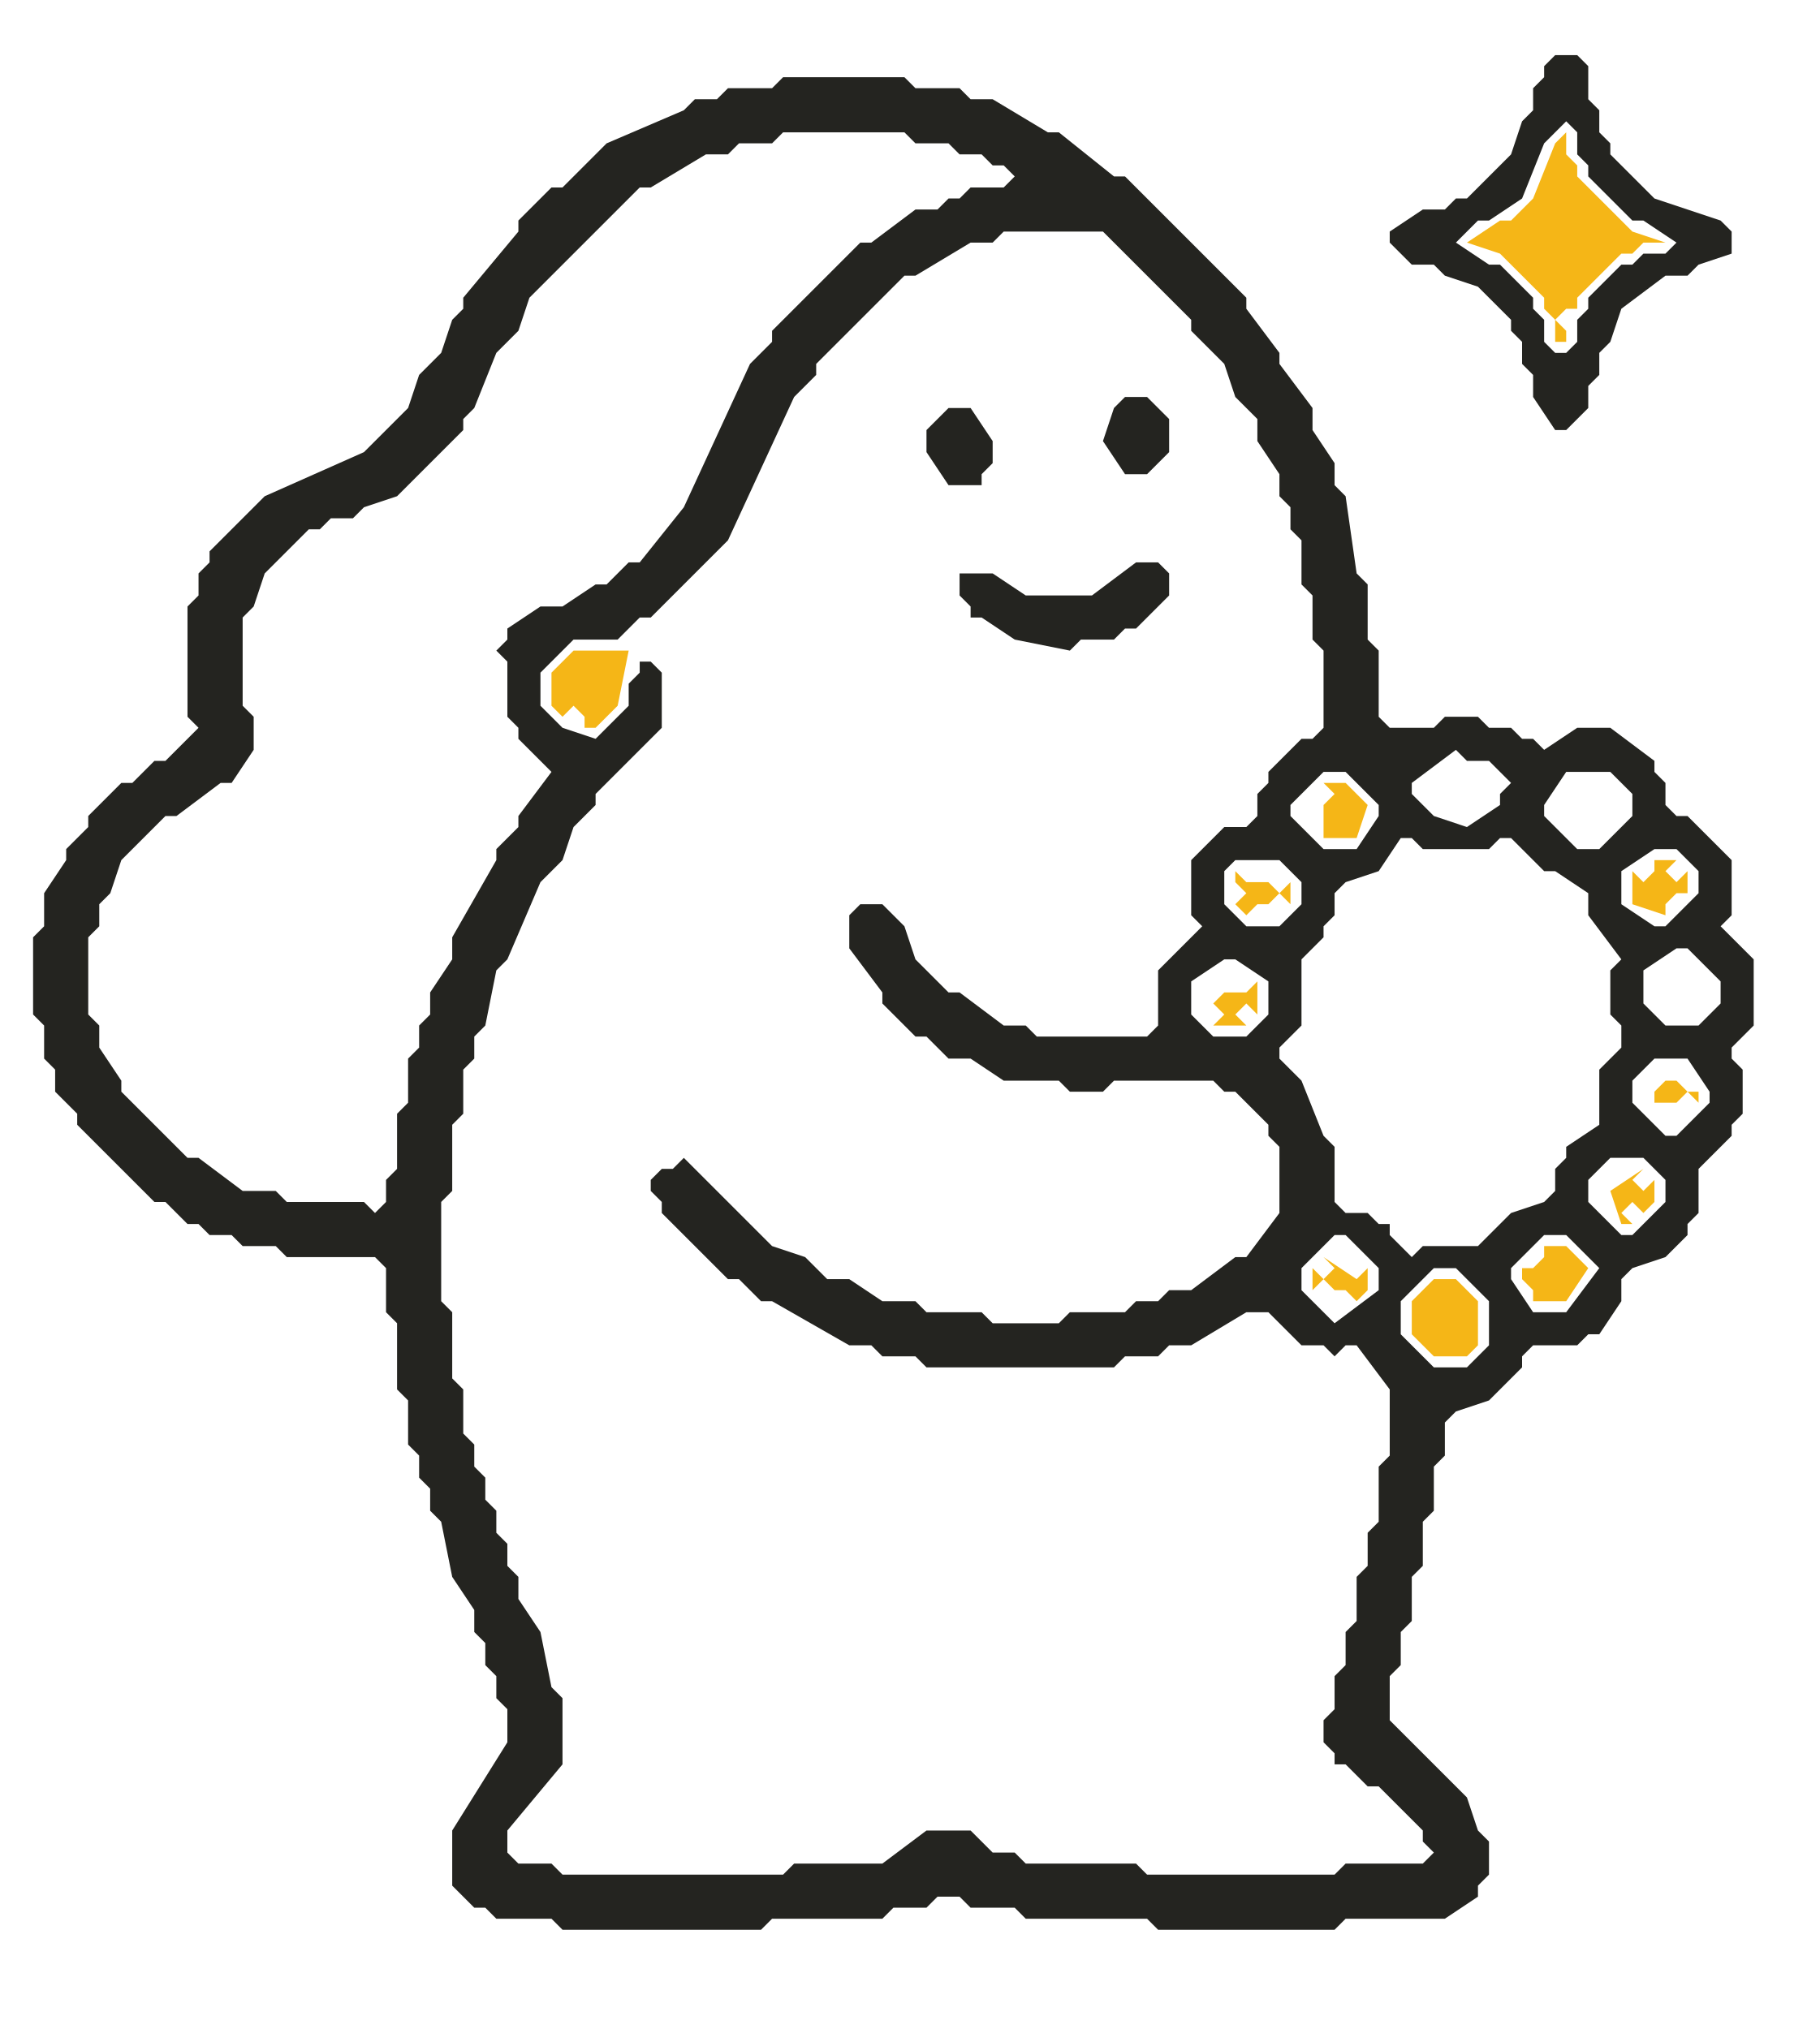
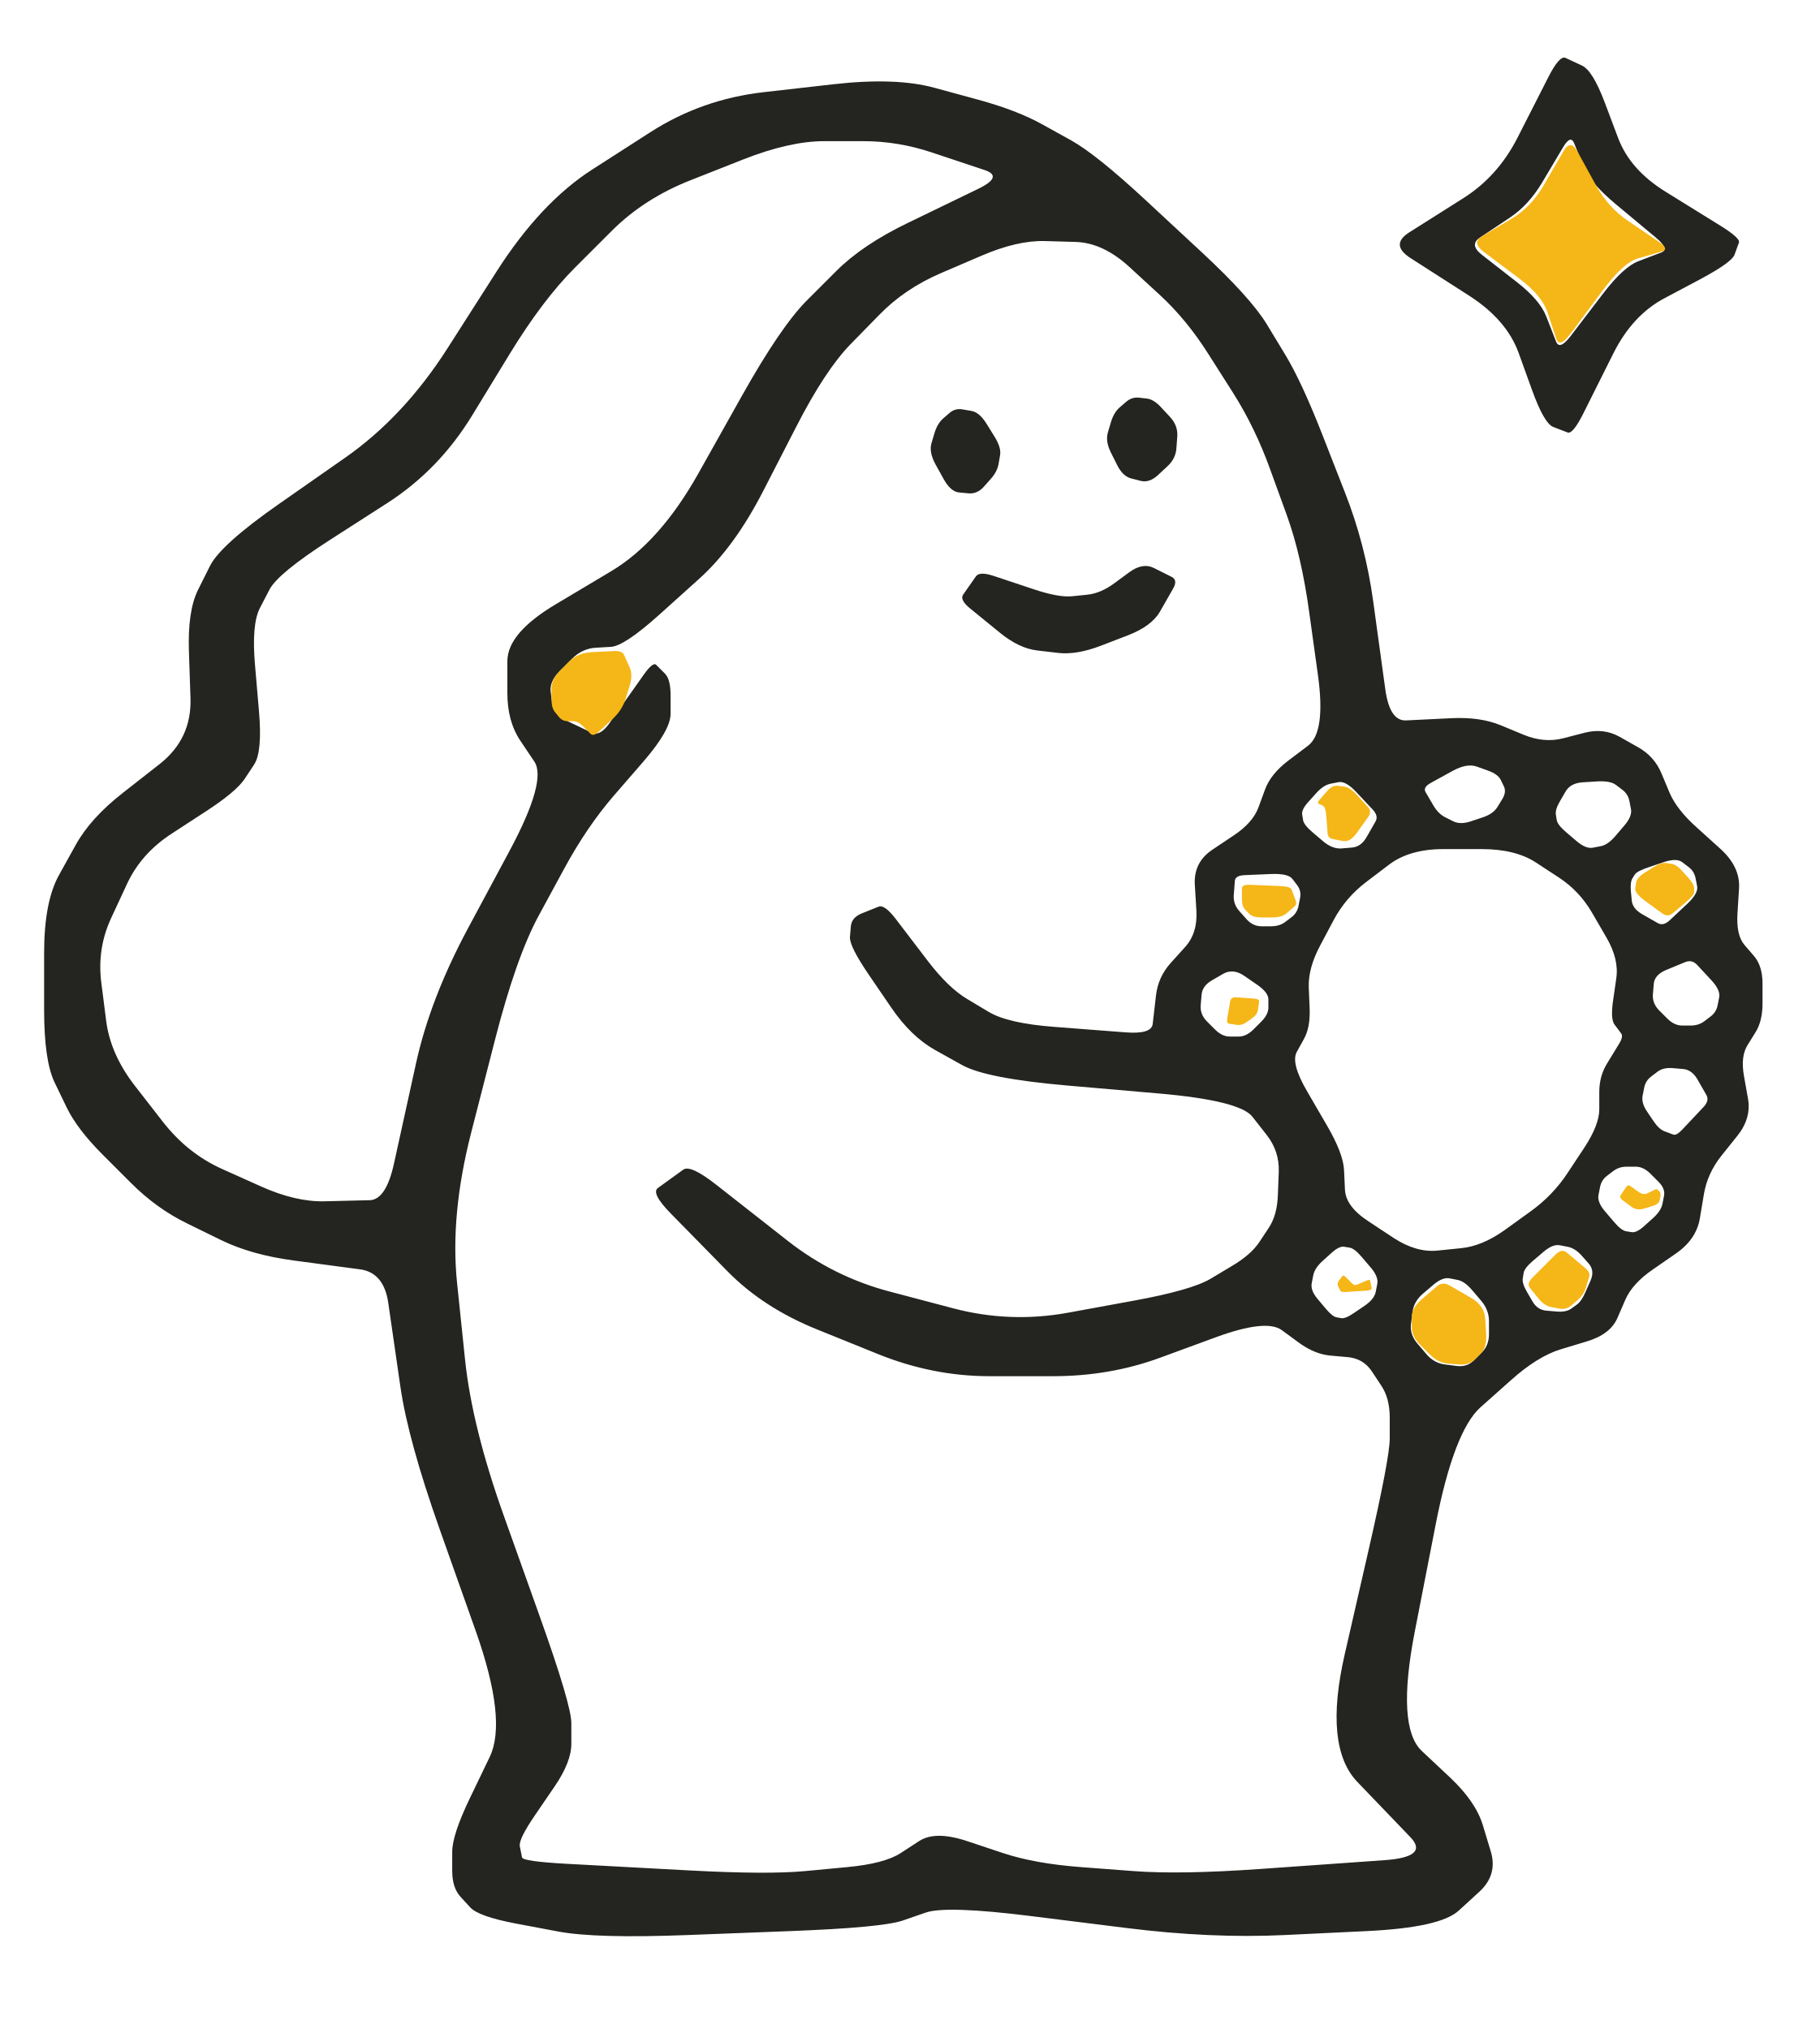
- <svg xmlns="http://www.w3.org/2000/svg" viewBox="0 0 165 184" role="img">
-   <path fill="#242420" fill-rule="evenodd" d="M130,115 L132,115 L135,118 L135,122 L133,124 L130,124 L127,121 L127,118 Z M140,112 L142,112 L145,115 L142,119 L139,119 L137,116 L137,115 Z M122,112 L125,115 L125,117 L121,120 L118,117 L118,115 L121,112 Z M146,105 L149,105 L151,107 L151,109 L148,112 L147,112 L144,109 L144,107 Z M150,96 L153,96 L155,99 L155,100 L152,103 L151,103 L148,100 L148,98 Z M111,87 L112,87 L115,89 L115,92 L113,94 L110,94 L108,92 L108,89 Z M152,86 L153,86 L156,89 L156,91 L154,93 L151,93 L149,91 L149,88 Z M111,79 L112,78 L116,78 L118,80 L118,82 L116,84 L113,84 L111,82 Z M150,77 L152,77 L154,79 L154,81 L151,84 L150,84 L147,82 L147,79 Z M137,76 L140,79 L141,79 L144,81 L144,83 L147,87 L146,88 L146,92 L147,93 L147,95 L145,97 L145,102 L142,104 L142,105 L141,106 L141,108 L140,109 L137,110 L134,113 L129,113 L128,114 L126,112 L126,111 L125,111 L124,110 L122,110 L121,109 L121,104 L120,103 L118,98 L116,96 L116,95 L118,93 L118,87 L120,85 L120,84 L121,83 L121,81 L122,80 L125,79 L127,76 L128,76 L129,77 L135,77 L136,76 Z M140,73 L142,70 L146,70 L148,72 L148,74 L145,77 L143,77 L140,74 Z M120,70 L122,70 L125,73 L125,74 L123,77 L120,77 L117,74 L117,73 Z M128,71 L132,68 L133,69 L135,69 L137,71 L136,72 L136,73 L133,75 L130,74 L128,72 Z M106,52 L105,51 L103,51 L99,54 L93,54 L90,52 L87,52 L87,54 L88,55 L88,56 L89,56 L92,58 L97,59 L98,58 L101,58 L102,57 L103,57 L106,54 Z M86,37 L84,39 L84,41 L86,44 L89,44 L89,43 L90,42 L90,40 L88,37 Z M102,36 L101,37 L100,40 L102,43 L104,43 L106,41 L106,38 L104,36 Z M100,21 L108,29 L108,30 L111,33 L112,36 L114,38 L114,40 L116,43 L116,45 L117,46 L117,48 L118,49 L118,53 L119,54 L119,58 L120,59 L120,66 L119,67 L118,67 L115,70 L115,71 L114,72 L114,74 L113,75 L111,75 L108,78 L108,83 L109,84 L105,88 L105,93 L104,94 L94,94 L93,93 L91,93 L87,90 L86,90 L83,87 L82,84 L80,82 L78,82 L77,83 L77,86 L80,90 L80,91 L83,94 L84,94 L86,96 L88,96 L91,98 L96,98 L97,99 L100,99 L101,98 L110,98 L111,99 L112,99 L115,102 L115,103 L116,104 L116,110 L113,114 L112,114 L108,117 L106,117 L105,118 L103,118 L102,119 L97,119 L96,120 L90,120 L89,119 L84,119 L83,118 L80,118 L77,116 L75,116 L73,114 L70,113 L62,105 L61,106 L60,106 L59,107 L59,108 L60,109 L60,110 L66,116 L67,116 L69,118 L70,118 L77,122 L79,122 L80,123 L83,123 L84,124 L101,124 L102,123 L105,123 L106,122 L108,122 L113,119 L115,119 L118,122 L120,122 L121,123 L122,122 L123,122 L126,126 L126,132 L125,133 L125,138 L124,139 L124,142 L123,143 L123,147 L122,148 L122,151 L121,152 L121,155 L120,156 L120,158 L121,159 L121,160 L122,160 L124,162 L125,162 L129,166 L129,167 L130,168 L129,169 L122,169 L121,170 L104,170 L103,169 L93,169 L92,168 L90,168 L88,166 L84,166 L80,169 L72,169 L71,170 L51,170 L50,169 L47,169 L46,168 L46,166 L51,160 L51,154 L50,153 L49,148 L47,145 L47,143 L46,142 L46,140 L45,139 L45,137 L44,136 L44,134 L43,133 L43,131 L42,130 L42,126 L41,125 L41,119 L40,118 L40,109 L41,108 L41,102 L42,101 L42,97 L43,96 L43,94 L44,93 L45,88 L46,87 L49,80 L51,78 L52,75 L54,73 L54,72 L60,66 L60,61 L59,60 L58,60 L58,61 L57,62 L57,64 L54,67 L51,66 L49,64 L49,61 L52,58 L56,58 L58,56 L59,56 L66,49 L72,36 L74,34 L74,33 L82,25 L83,25 L88,22 L90,22 L91,21 Z M91,15 L92,16 L91,17 L88,17 L87,18 L86,18 L85,19 L83,19 L79,22 L78,22 L70,30 L70,31 L68,33 L62,46 L58,51 L57,51 L55,53 L54,53 L51,55 L49,55 L46,57 L46,58 L45,59 L46,60 L46,65 L47,66 L47,67 L50,70 L47,74 L47,75 L45,77 L45,78 L41,85 L41,87 L39,90 L39,92 L38,93 L38,95 L37,96 L37,100 L36,101 L36,106 L35,107 L35,109 L34,110 L33,109 L26,109 L25,108 L22,108 L18,105 L17,105 L11,99 L11,98 L9,95 L9,93 L8,92 L8,85 L9,84 L9,82 L10,81 L11,78 L15,74 L16,74 L20,71 L21,71 L23,68 L23,65 L22,64 L22,56 L23,55 L24,52 L28,48 L29,48 L30,47 L32,47 L33,46 L36,45 L42,39 L42,38 L43,37 L45,32 L47,30 L48,27 L58,17 L59,17 L64,14 L66,14 L67,13 L70,13 L71,12 L82,12 L83,13 L86,13 L87,14 L89,14 L90,15 Z M142,11 L143,12 L143,14 L144,15 L144,16 L148,20 L149,20 L152,22 L151,23 L149,23 L148,24 L147,24 L144,27 L144,28 L143,29 L143,31 L142,32 L141,32 L140,31 L140,29 L139,28 L139,27 L136,24 L135,24 L132,22 L134,20 L135,20 L138,18 L140,13 Z M63,9 L62,10 L55,13 L51,17 L50,17 L47,20 L47,21 L42,27 L42,28 L41,29 L40,32 L38,34 L37,37 L33,41 L24,45 L19,50 L19,51 L18,52 L18,54 L17,55 L17,65 L18,66 L15,69 L14,69 L12,71 L11,71 L8,74 L8,75 L6,77 L6,78 L4,81 L4,84 L3,85 L3,92 L4,93 L4,96 L5,97 L5,99 L7,101 L7,102 L14,109 L15,109 L17,111 L18,111 L19,112 L21,112 L22,113 L25,113 L26,114 L34,114 L35,115 L35,119 L36,120 L36,126 L37,127 L37,131 L38,132 L38,134 L39,135 L39,137 L40,138 L41,143 L43,146 L43,148 L44,149 L44,151 L45,152 L45,154 L46,155 L46,158 L41,166 L41,171 L43,173 L44,173 L45,174 L50,174 L51,175 L69,175 L70,174 L80,174 L81,173 L84,173 L85,172 L87,172 L88,173 L92,173 L93,174 L104,174 L105,175 L121,175 L122,174 L131,174 L134,172 L134,171 L135,170 L135,167 L134,166 L133,163 L126,156 L126,152 L127,151 L127,148 L128,147 L128,143 L129,142 L129,138 L130,137 L130,133 L131,132 L131,129 L132,128 L135,127 L138,124 L138,123 L139,122 L143,122 L144,121 L145,121 L147,118 L147,116 L148,115 L151,114 L153,112 L153,111 L154,110 L154,106 L157,103 L157,102 L158,101 L158,97 L157,96 L157,95 L159,93 L159,87 L156,84 L157,83 L157,78 L153,74 L152,74 L151,73 L151,71 L150,70 L150,69 L146,66 L143,66 L140,68 L139,67 L138,67 L137,66 L135,66 L134,65 L131,65 L130,66 L126,66 L125,65 L125,59 L124,58 L124,53 L123,52 L122,45 L121,44 L121,42 L119,39 L119,37 L116,33 L116,32 L113,28 L113,27 L102,16 L101,16 L96,12 L95,12 L90,9 L88,9 L87,8 L83,8 L82,7 L71,7 L70,8 L66,8 L65,9 Z M143,5 L141,5 L140,6 L140,7 L139,8 L139,10 L138,11 L137,14 L133,18 L132,18 L131,19 L129,19 L126,21 L126,22 L128,24 L130,24 L131,25 L134,26 L137,29 L137,30 L138,31 L138,33 L139,34 L139,36 L141,39 L142,39 L144,37 L144,35 L145,34 L145,32 L146,31 L147,28 L151,25 L153,25 L154,24 L157,23 L157,21 L156,20 L150,18 L146,14 L146,13 L145,12 L145,10 L144,9 L144,6 Z" />
-   <path fill="#F5B617" fill-rule="evenodd" d="M119,117 L120,116 L121,117 L120,118 Z M130,116 L128,118 L128,121 L130,123 L133,123 L134,122 L134,118 L132,116 Z M119,115 L120,114 L121,115 L120,116 Z M140,113 L140,114 L139,115 L138,115 L138,116 L139,117 L139,118 L142,118 L144,115 L142,113 Z M121,113 L119,115 L119,117 L121,119 L120,118 L121,117 L122,117 L123,118 L124,117 L124,115 L123,116 L120,114 Z M147,110 L148,109 L149,110 L148,111 Z M148,107 L149,106 L150,107 L149,108 Z M149,106 L146,108 L145,107 L146,108 L147,111 L148,111 L150,109 L150,107 Z M152,100 L153,99 L154,100 L153,101 Z M149,98 L150,97 L151,98 L150,99 Z M150,97 L149,98 L150,99 L150,100 L152,100 L153,101 L152,102 L151,102 L152,102 L154,100 L154,99 L153,99 L152,98 L153,97 L152,98 L151,98 Z M112,92 L113,91 L114,92 L113,93 Z M109,92 L110,91 L111,92 L110,93 Z M153,91 L154,90 L155,91 L154,92 Z M152,89 L153,89 L154,90 L153,91 L154,92 L155,91 L153,89 Z M114,89 L113,90 L111,90 L109,92 L110,93 L113,93 L114,92 Z M115,82 L116,81 L117,82 L116,83 Z M115,80 L116,79 L117,80 L116,81 Z M151,79 L152,78 L153,79 L152,80 Z M112,79 L112,80 L113,81 L112,82 L113,83 L114,82 L115,82 L116,83 L117,82 L117,80 L116,79 L115,80 L113,80 Z M152,78 L150,78 L150,79 L149,80 L148,79 L148,82 L151,83 L151,82 L152,81 L153,81 L153,79 Z M119,72 L120,71 L121,72 L120,73 Z M120,71 L118,73 L118,74 L118,73 L119,72 L120,73 L120,76 L123,76 L124,73 L122,71 Z M57,59 L52,59 L50,61 L50,64 L51,65 L52,64 L53,65 L53,66 L54,66 L56,64 Z M142,12 L141,13 L139,18 L137,20 L136,20 L133,22 L136,23 L140,27 L140,28 L141,29 L141,31 L142,31 L142,30 L141,29 L142,28 L143,28 L143,27 L147,23 L148,23 L149,22 L151,22 L148,21 L143,16 L143,15 L142,14 Z" />
+ <svg xmlns="http://www.w3.org/2000/svg" viewBox="0 0 165 184" width="165" height="184" role="img">
+   <path d="M129.03,117.30 L129.97,116.50 Q130.80,115.80 131.44,115.93 L132.16,116.07 Q132.80,116.20 133.50,117.03 L134.30,117.97 Q135.00,118.80 135.00,119.82 L135.00,120.98 Q135.00,122.00 134.36,122.64 L133.64,123.36 Q133.00,124.00 132.04,123.87 L130.96,123.73 Q130.00,123.60 129.30,122.77 L128.50,121.83 Q127.80,121.00 127.93,120.04 L128.07,118.96 Q128.20,118.00 129.03,117.30 Z M119.90,114.36 L120.70,113.64 Q121.40,113.00 121.85,113.06 L122.35,113.14 Q122.80,113.20 123.50,114.03 L124.30,114.97 Q125.00,115.80 124.87,116.44 L124.73,117.16 Q124.60,117.80 123.77,118.38 L122.83,119.02 Q122.00,119.60 121.62,119.54 L121.18,119.46 Q120.80,119.40 120.16,118.63 L119.44,117.77 Q118.80,117.00 118.93,116.36 L119.07,115.64 Q119.20,115.00 119.90,114.36 Z M139.03,114.30 L139.97,113.50 Q140.80,112.80 141.44,112.93 L142.16,113.07 Q142.80,113.20 143.38,113.84 L144.02,114.56 Q144.60,115.20 144.22,116.10 L143.78,117.10 Q143.40,118.00 142.95,118.32 L142.45,118.68 Q142.00,119.00 141.17,118.94 L140.23,118.86 Q139.40,118.80 138.95,118.03 L138.45,117.17 Q138.00,116.40 138.06,115.95 L138.14,115.45 Q138.20,115.00 139.03,114.30 Z M145.71,106.62 L146.29,106.18 Q146.80,105.80 147.50,105.80 L148.30,105.80 Q149.00,105.80 149.64,106.44 L150.36,107.16 Q151.00,107.80 150.87,108.44 L150.73,109.16 Q150.60,109.80 149.90,110.44 L149.10,111.16 Q148.40,111.80 147.95,111.74 L147.45,111.66 Q147.00,111.60 146.30,110.77 L145.50,109.83 Q144.80,109.00 144.93,108.36 L145.07,107.64 Q145.20,107.00 145.71,106.62 Z M149.71,97.62 L150.29,97.18 Q150.80,96.80 151.63,96.86 L152.57,96.94 Q153.40,97.00 153.91,97.90 L154.71,99.30 Q155.00,99.80 154.46,100.38 L152.54,102.42 Q152.00,103.00 151.71,102.89 L150.91,102.59 Q150.40,102.40 149.89,101.63 L149.31,100.77 Q148.80,100.00 148.93,99.36 L149.07,98.64 Q149.20,98.00 149.71,97.62 Z M109.90,88.89 L110.90,88.31 Q111.80,87.80 112.82,88.50 L113.98,89.30 Q115.00,90.00 115.00,90.64 L115.00,91.36 Q115.00,92.00 114.36,92.64 L113.64,93.36 Q113.00,94.00 112.30,94.00 L111.50,94.00 Q110.80,94.00 110.16,93.36 L109.44,92.64 Q108.80,92.00 108.86,91.17 L108.94,90.23 Q109.00,89.40 109.90,88.89 Z M151.09,87.95 L152.79,87.25 Q153.40,87.00 153.87,87.50 L155.17,88.90 Q156.00,89.80 155.87,90.44 L155.73,91.16 Q155.60,91.80 155.09,92.18 L154.51,92.62 Q154.00,93.00 153.30,93.00 L152.50,93.00 Q151.80,93.00 151.16,92.36 L150.44,91.64 Q149.80,91.00 149.86,90.17 L149.94,89.23 Q150.00,88.40 151.09,87.95 Z M111.86,81.17 L111.96,79.87 Q112.00,79.40 112.86,79.36 L115.26,79.26 Q116.80,79.20 117.18,79.71 L117.62,80.29 Q118.00,80.80 117.87,81.44 L117.73,82.16 Q117.60,82.80 117.09,83.18 L116.51,83.62 Q116.00,84.00 115.23,84.00 L114.37,84.00 Q113.60,84.00 113.02,83.36 L112.38,82.64 Q111.80,82.00 111.86,81.17 Z M149.55,78.62 L150.85,78.18 Q152.00,77.80 152.51,78.18 L153.09,78.62 Q153.60,79.00 153.73,79.64 L153.87,80.36 Q154.00,81.00 152.98,81.96 L151.38,83.46 Q150.80,84.00 150.30,83.71 L148.90,82.91 Q148.00,82.40 147.94,81.63 L147.86,80.77 Q147.80,80.00 147.99,79.68 L148.21,79.32 Q148.40,79.00 149.55,78.62 Z M123.86,79.99 L125.94,78.41 Q127.80,77.00 130.87,77.00 L134.33,77.00 Q137.40,77.00 139.26,78.22 L141.34,79.58 Q143.20,80.80 144.35,82.78 L145.65,85.02 Q146.80,87.00 146.54,88.73 L146.26,90.67 Q146.00,92.40 146.38,92.91 L146.98,93.71 Q147.20,94.00 146.80,94.65 L145.70,96.45 Q145.00,97.60 145.00,99.01 L145.00,100.59 Q145.00,102.00 143.66,104.05 L142.14,106.35 Q140.80,108.40 138.75,109.87 L136.45,111.53 Q134.40,113.00 132.48,113.19 L130.32,113.41 Q128.40,113.60 126.35,112.26 L124.05,110.74 Q122.00,109.40 121.94,107.86 L121.86,106.14 Q121.80,104.60 120.26,101.98 L118.54,99.02 Q117.00,96.40 117.58,95.38 L118.22,94.22 Q118.80,93.20 118.74,91.47 L118.66,89.53 Q118.60,87.80 119.69,85.75 L120.91,83.45 Q122.00,81.40 123.86,79.99 Z M141.45,72.63 L141.95,71.77 Q142.40,71.00 143.55,70.94 L144.85,70.86 Q146.00,70.80 146.51,71.18 L147.09,71.62 Q147.60,72.00 147.73,72.64 L147.87,73.36 Q148.00,74.00 147.30,74.83 L146.50,75.77 Q145.80,76.60 145.16,76.73 L144.44,76.87 Q143.80,77.00 142.97,76.30 L142.03,75.50 Q141.20,74.80 141.14,74.35 L141.06,73.85 Q141.00,73.40 141.45,72.63 Z M118.64,72.70 L119.36,71.90 Q120.00,71.20 120.64,71.07 L121.36,70.93 Q122.00,70.80 122.96,71.82 L124.46,73.42 Q125.00,74.00 124.71,74.50 L123.91,75.90 Q123.40,76.80 122.57,76.86 L121.63,76.94 Q120.80,77.00 119.97,76.30 L119.03,75.50 Q118.20,74.80 118.14,74.35 L118.06,73.85 Q118.00,73.40 118.64,72.70 Z M129.95,73.03 L129.25,71.83 Q129.00,71.40 129.72,71.00 L131.72,69.90 Q133.00,69.20 133.90,69.52 L134.90,69.88 Q135.80,70.20 136.06,70.71 L136.34,71.29 Q136.60,71.80 136.22,72.44 L135.78,73.16 Q135.40,73.80 134.44,74.12 L133.36,74.48 Q132.40,74.80 131.76,74.48 L131.04,74.12 Q130.40,73.80 129.95,73.03 Z M105.17,55.46 L106.37,53.36 Q106.80,52.60 106.22,52.31 L104.62,51.51 Q103.60,51.00 102.38,51.90 L101.02,52.90 Q99.80,53.80 98.58,53.93 L97.22,54.07 Q96.00,54.20 93.70,53.43 L90.10,52.23 Q88.80,51.80 88.48,52.27 L87.32,53.93 Q87.00,54.40 87.97,55.19 L90.67,57.39 Q92.40,58.80 94.06,58.99 L95.94,59.21 Q97.60,59.40 99.78,58.57 L102.22,57.63 Q104.40,56.80 105.17,55.46 Z M88.10,37.27 L87.30,37.13 Q86.60,37.00 86.09,37.45 L85.51,37.95 Q85.00,38.40 84.74,39.23 L84.46,40.17 Q84.20,41.00 84.84,42.15 L85.56,43.45 Q86.20,44.60 86.97,44.66 L87.83,44.74 Q88.60,44.80 89.18,44.16 L89.82,43.44 Q90.40,42.80 90.53,42.10 L90.67,41.30 Q90.80,40.60 90.16,39.58 L89.44,38.42 Q88.80,37.40 88.10,37.27 Z M103.96,36.14 L103.24,36.06 Q102.60,36.00 102.09,36.45 L101.51,36.95 Q101.00,37.40 100.74,38.23 L100.46,39.17 Q100.20,40.00 100.71,41.02 L101.29,42.18 Q101.80,43.20 102.57,43.39 L103.43,43.61 Q104.20,43.80 104.97,43.10 L105.83,42.30 Q106.60,41.60 106.66,40.64 L106.74,39.56 Q106.80,38.60 106.10,37.83 L105.30,36.97 Q104.60,36.20 103.96,36.14 Z M94.70,21.86 L97.50,21.94 Q100.00,22.00 102.43,24.24 L105.17,26.76 Q107.60,29.00 109.58,32.14 L111.82,35.66 Q113.80,38.80 115.14,42.51 L116.66,46.69 Q118.00,50.40 118.70,55.52 L119.50,61.28 Q120.20,66.40 118.60,67.62 L116.80,68.98 Q115.20,70.20 114.69,71.61 L114.11,73.19 Q113.60,74.60 111.87,75.75 L109.93,77.05 Q108.20,78.20 108.33,80.25 L108.47,82.55 Q108.60,84.60 107.45,85.88 L106.15,87.32 Q105.00,88.60 104.81,90.26 L104.51,92.86 Q104.40,93.80 102.06,93.62 L95.56,93.12 Q91.40,92.80 89.67,91.78 L87.73,90.62 Q86.00,89.60 84.14,87.17 L81.24,83.37 Q80.20,82.00 79.66,82.22 L78.16,82.82 Q77.20,83.20 77.14,84.03 L77.06,84.97 Q77.00,85.80 78.79,88.42 L80.81,91.38 Q82.60,94.00 84.78,95.22 L87.22,96.58 Q89.40,97.80 96.76,98.44 L105.04,99.16 Q112.40,99.80 113.55,101.27 L114.85,102.93 Q116.00,104.40 115.94,106.26 L115.86,108.34 Q115.80,110.20 115.03,111.35 L114.17,112.65 Q113.40,113.80 111.67,114.82 L109.73,115.98 Q108.00,117.00 102.75,117.96 L96.85,119.04 Q91.60,120.00 86.48,118.66 L80.72,117.14 Q75.60,115.80 71.44,112.54 L64.94,107.44 Q62.60,105.60 61.95,106.07 L59.65,107.73 Q59.00,108.20 60.84,110.07 L65.94,115.27 Q69.20,118.60 74.13,120.58 L79.67,122.82 Q84.60,124.80 89.72,124.80 L95.48,124.80 Q100.60,124.80 105.14,123.14 L110.26,121.26 Q114.80,119.60 116.21,120.62 L117.79,121.78 Q119.20,122.80 120.61,122.93 L122.19,123.07 Q123.60,123.20 124.37,124.35 L125.23,125.65 Q126.00,126.80 126.00,128.53 L126.00,130.47 Q126.00,132.20 124.08,140.58 L121.92,150.02 Q120.00,158.40 123.07,161.60 L127.87,166.60 Q129.60,168.40 125.53,168.69 L114.23,169.49 Q107.00,170.00 102.78,169.68 L98.02,169.32 Q93.80,169.00 90.92,168.04 L87.68,166.96 Q84.80,166.00 83.33,166.96 L81.67,168.04 Q80.20,169.00 76.81,169.32 L72.99,169.68 Q69.60,170.00 62.50,169.62 L51.40,169.02 Q47.40,168.80 47.33,168.44 L47.13,167.44 Q47.00,166.80 48.54,164.56 L50.26,162.04 Q51.80,159.80 51.80,158.14 L51.80,156.26 Q51.80,154.60 48.92,146.54 L45.68,137.46 Q42.80,129.40 42.16,123.26 L41.44,116.34 Q40.80,110.20 42.72,102.71 L44.88,94.29 Q46.80,86.80 48.85,83.02 L51.15,78.78 Q53.20,75.00 55.63,72.18 L58.37,69.02 Q60.80,66.20 60.80,64.73 L60.80,63.07 Q60.80,61.60 60.29,61.09 L59.49,60.29 Q59.20,60.00 58.34,61.22 L55.26,65.58 Q54.40,66.80 53.64,66.44 L51.54,65.44 Q50.20,64.80 50.07,63.84 L49.93,62.76 Q49.80,61.80 50.76,60.84 L51.84,59.76 Q52.80,58.80 54.02,58.74 L55.38,58.66 Q56.60,58.60 59.80,55.72 L63.40,52.48 Q66.60,49.60 69.22,44.48 L72.18,38.72 Q74.80,33.60 77.10,31.23 L79.70,28.57 Q82.00,26.20 85.26,24.79 L88.94,23.21 Q92.20,21.80 94.70,21.86 Z M84.47,13.82 L89.27,15.42 Q91.00,16.00 88.70,17.12 L82.30,20.22 Q78.20,22.20 75.83,24.57 L73.17,27.23 Q70.80,29.60 67.28,35.87 L63.32,42.93 Q59.80,49.20 55.38,51.82 L50.42,54.78 Q46.00,57.40 46.00,59.96 L46.00,62.84 Q46.00,65.40 47.15,67.13 L48.45,69.07 Q49.60,70.80 46.21,77.14 L42.39,84.26 Q39.00,90.60 37.72,96.42 L35.72,105.52 Q35.00,108.80 33.52,108.84 L29.42,108.94 Q26.80,109.00 23.66,107.59 L20.14,106.01 Q17.00,104.60 14.76,101.72 L12.24,98.48 Q10.00,95.60 9.62,92.53 L9.18,89.07 Q8.80,86.00 10.08,83.25 L11.52,80.15 Q12.80,77.40 15.55,75.61 L18.65,73.59 Q21.40,71.80 22.17,70.65 L23.03,69.35 Q23.80,68.20 23.48,64.49 L23.12,60.31 Q22.80,56.60 23.57,55.13 L24.43,53.47 Q25.20,52.00 29.87,48.99 L35.13,45.61 Q39.80,42.60 42.81,37.67 L46.19,32.13 Q49.20,27.20 52.14,24.26 L55.46,20.94 Q58.40,18.00 62.62,16.34 L67.38,14.46 Q71.60,12.80 74.74,12.80 L78.26,12.80 Q81.40,12.80 84.47,13.82 Z M139.82,16.55 L141.72,13.35 Q142.40,12.20 142.72,12.99 L143.62,15.19 Q144.20,16.60 146.50,18.52 L150.10,21.52 Q151.40,22.60 150.64,22.89 L148.54,23.69 Q147.20,24.20 145.34,26.63 L142.44,30.43 Q141.40,31.80 141.08,30.97 L140.18,28.67 Q139.60,27.20 137.55,25.60 L134.35,23.10 Q133.20,22.20 134.17,21.55 L136.87,19.75 Q138.60,18.60 139.82,16.55 Z M75.57,7.64 L69.23,8.36 Q63.60,9.00 58.93,12.01 L53.67,15.39 Q49.00,18.40 45.03,24.61 L40.57,31.59 Q36.60,37.80 31.29,41.51 L25.31,45.69 Q20.00,49.40 19.04,51.32 L17.96,53.48 Q17.00,55.40 17.13,59.11 L17.27,63.29 Q17.40,67.00 14.46,69.30 L11.14,71.90 Q8.20,74.20 6.86,76.63 L5.34,79.37 Q4.00,81.80 4.00,86.41 L4.00,91.59 Q4.00,96.20 4.96,98.18 L6.04,100.42 Q7.00,102.40 9.30,104.70 L11.90,107.30 Q14.20,109.60 16.95,110.94 L20.05,112.46 Q22.80,113.80 26.64,114.31 L32.64,115.11 Q34.80,115.40 35.20,118.14 L36.30,125.74 Q37.00,130.60 39.88,138.73 L43.12,147.87 Q46.00,156.00 44.40,159.33 L42.60,163.07 Q41.00,166.40 41.00,167.94 L41.00,169.66 Q41.00,171.20 41.77,172.03 L42.63,172.97 Q43.40,173.80 46.79,174.44 L50.61,175.16 Q54.00,175.80 62.32,175.48 L71.68,175.12 Q80.00,174.80 81.86,174.16 L83.94,173.44 Q85.80,172.80 93.48,173.76 L102.12,174.84 Q109.80,175.80 116.46,175.48 L123.94,175.12 Q130.60,174.80 132.26,173.26 L134.14,171.54 Q135.80,170.00 135.16,167.89 L134.44,165.51 Q133.80,163.40 131.50,161.22 L128.90,158.78 Q126.60,156.60 128.26,148.02 L130.14,138.38 Q131.80,129.80 134.23,127.62 L136.97,125.18 Q139.40,123.00 141.51,122.36 L143.89,121.64 Q146.00,121.00 146.64,119.53 L147.36,117.87 Q148.00,116.40 149.86,115.12 L151.94,113.68 Q153.80,112.40 154.12,110.48 L154.48,108.32 Q154.80,106.40 156.08,104.80 L157.52,103.00 Q158.80,101.40 158.48,99.61 L158.12,97.59 Q157.80,95.80 158.44,94.78 L159.16,93.62 Q159.80,92.60 159.80,91.00 L159.80,89.20 Q159.80,87.60 159.03,86.70 L158.17,85.70 Q157.40,84.80 157.53,82.82 L157.67,80.58 Q157.80,78.60 155.94,76.94 L153.86,75.06 Q152.00,73.40 151.36,71.86 L150.64,70.14 Q150.00,68.60 148.53,67.77 L146.87,66.83 Q145.40,66.00 143.67,66.45 L141.73,66.95 Q140.00,67.40 138.14,66.63 L136.06,65.77 Q134.20,65.00 131.58,65.13 L127.48,65.33 Q126.00,65.40 125.60,62.52 L124.50,54.52 Q123.80,49.40 121.94,44.66 L119.86,39.34 Q118.00,34.60 116.53,32.17 L114.87,29.43 Q113.40,27.00 108.92,22.84 L103.88,18.16 Q99.40,14.00 97.10,12.72 L94.50,11.28 Q92.20,10.00 88.68,9.04 L84.72,7.96 Q81.20,7.00 75.57,7.64 Z M143.44,5.95 L141.94,5.25 Q141.40,5.00 140.39,6.98 L137.59,12.48 Q135.80,16.00 132.66,17.98 L127.76,21.08 Q126.00,22.20 127.91,23.42 L133.21,26.82 Q136.60,29.00 137.69,32.01 L138.91,35.39 Q140.00,38.40 140.83,38.72 L142.13,39.22 Q142.60,39.40 143.57,37.46 L146.27,32.06 Q148.00,28.60 150.88,27.06 L154.12,25.34 Q157.00,23.80 157.26,23.10 L157.66,22.00 Q157.80,21.60 156.00,20.48 L151.00,17.38 Q147.80,15.40 146.71,12.52 L145.49,9.28 Q144.40,6.40 143.44,5.95 Z" fill="#242420" fill-rule="evenodd" />
+   <path d="M133.38,117.70 L131.48,116.60 Q130.80,116.20 130.30,116.63 L128.90,117.83 Q128.00,118.60 128.00,119.43 L128.00,120.37 Q128.00,121.20 128.77,121.97 L129.63,122.83 Q130.40,123.60 131.30,123.66 L132.30,123.74 Q133.20,123.80 133.71,123.29 L134.29,122.71 Q134.80,122.20 134.74,120.98 L134.66,119.62 Q134.60,118.40 133.38,117.70 Z M121.69,115.74 L121.39,116.14 Q121.20,116.40 121.33,116.66 L121.53,117.06 Q121.60,117.20 122.10,117.16 L123.90,117.04 Q124.40,117.00 124.36,116.82 L124.24,116.18 Q124.20,116.00 123.95,116.11 L123.05,116.49 Q122.80,116.60 122.62,116.42 L121.98,115.78 Q121.80,115.60 121.69,115.74 Z M143.73,115.00 L142.07,113.60 Q141.60,113.20 141.02,113.78 L138.98,115.82 Q138.40,116.40 138.69,116.76 L139.49,117.76 Q140.00,118.40 140.64,118.53 L141.36,118.67 Q142.00,118.80 142.51,118.35 L143.09,117.85 Q143.60,117.40 143.79,116.76 L144.09,115.76 Q144.20,115.40 143.73,115.00 Z M147.46,107.62 L146.94,108.38 Q146.80,108.60 147.09,108.82 L147.89,109.42 Q148.40,109.80 149.04,109.61 L149.76,109.39 Q150.40,109.20 150.46,108.88 L150.54,108.52 Q150.60,108.20 150.47,108.07 L150.27,107.87 Q150.20,107.80 149.98,107.91 L149.38,108.21 Q149.00,108.40 148.55,108.08 L147.85,107.58 Q147.60,107.40 147.46,107.62 Z M114.06,91.55 L114.16,90.85 Q114.20,90.60 113.73,90.56 L112.07,90.44 Q111.60,90.40 111.53,90.83 L111.27,92.37 Q111.20,92.80 111.45,92.84 L112.15,92.94 Q112.60,93.00 113.05,92.68 L113.55,92.32 Q114.00,92.00 114.06,91.55 Z M116.21,80.36 L113.39,80.24 Q112.60,80.20 112.60,80.56 L112.60,81.56 Q112.60,82.20 112.92,82.52 L113.28,82.88 Q113.60,83.20 114.43,83.20 L115.37,83.20 Q116.20,83.20 116.65,82.82 L117.35,82.22 Q117.60,82.00 117.49,81.71 L117.11,80.69 Q117.00,80.40 116.21,80.36 Z M151.55,78.34 L151.05,78.26 Q150.60,78.20 149.90,78.65 L149.10,79.15 Q148.40,79.60 148.34,80.05 L148.26,80.55 Q148.20,81.00 149.16,81.70 L150.66,82.80 Q151.20,83.20 151.63,82.84 L152.83,81.84 Q153.60,81.20 153.60,80.88 L153.60,80.52 Q153.60,80.20 153.09,79.62 L152.51,78.98 Q152.00,78.40 151.55,78.34 Z M121.89,71.34 L121.31,71.26 Q120.80,71.20 120.35,71.71 L119.65,72.51 Q119.40,72.80 119.54,72.87 L119.94,73.07 Q120.20,73.20 120.26,74.10 L120.36,75.50 Q120.40,76.00 120.76,76.07 L121.76,76.27 Q122.40,76.40 123.04,75.50 L124.04,74.10 Q124.40,73.60 124.04,73.20 L123.04,72.10 Q122.40,71.40 121.89,71.34 Z M57.08,60.50 L56.58,59.40 Q56.40,59.00 55.68,59.04 L53.68,59.14 Q52.40,59.20 51.63,59.97 L50.77,60.83 Q50.00,61.60 50.00,62.43 L50.00,63.37 Q50.00,64.20 50.32,64.58 L50.68,65.02 Q51.00,65.40 51.45,65.40 L51.95,65.40 Q52.40,65.40 52.85,65.85 L53.55,66.55 Q53.80,66.80 54.27,66.37 L55.57,65.17 Q56.40,64.40 56.72,63.38 L57.08,62.22 Q57.40,61.20 57.08,60.50 Z M144.71,16.82 L143.01,13.72 Q142.40,12.60 141.75,13.72 L139.95,16.82 Q138.80,18.80 137.07,19.82 L134.37,21.42 Q133.40,22.00 134.55,22.86 L137.75,25.26 Q139.80,26.80 140.31,28.34 L141.11,30.74 Q141.40,31.60 142.44,30.20 L145.34,26.30 Q147.20,23.80 148.54,23.42 L150.64,22.82 Q151.40,22.60 150.39,21.92 L147.59,20.02 Q145.80,18.80 144.71,16.82 Z" fill="#F5B617" fill-rule="evenodd" />
</svg>
